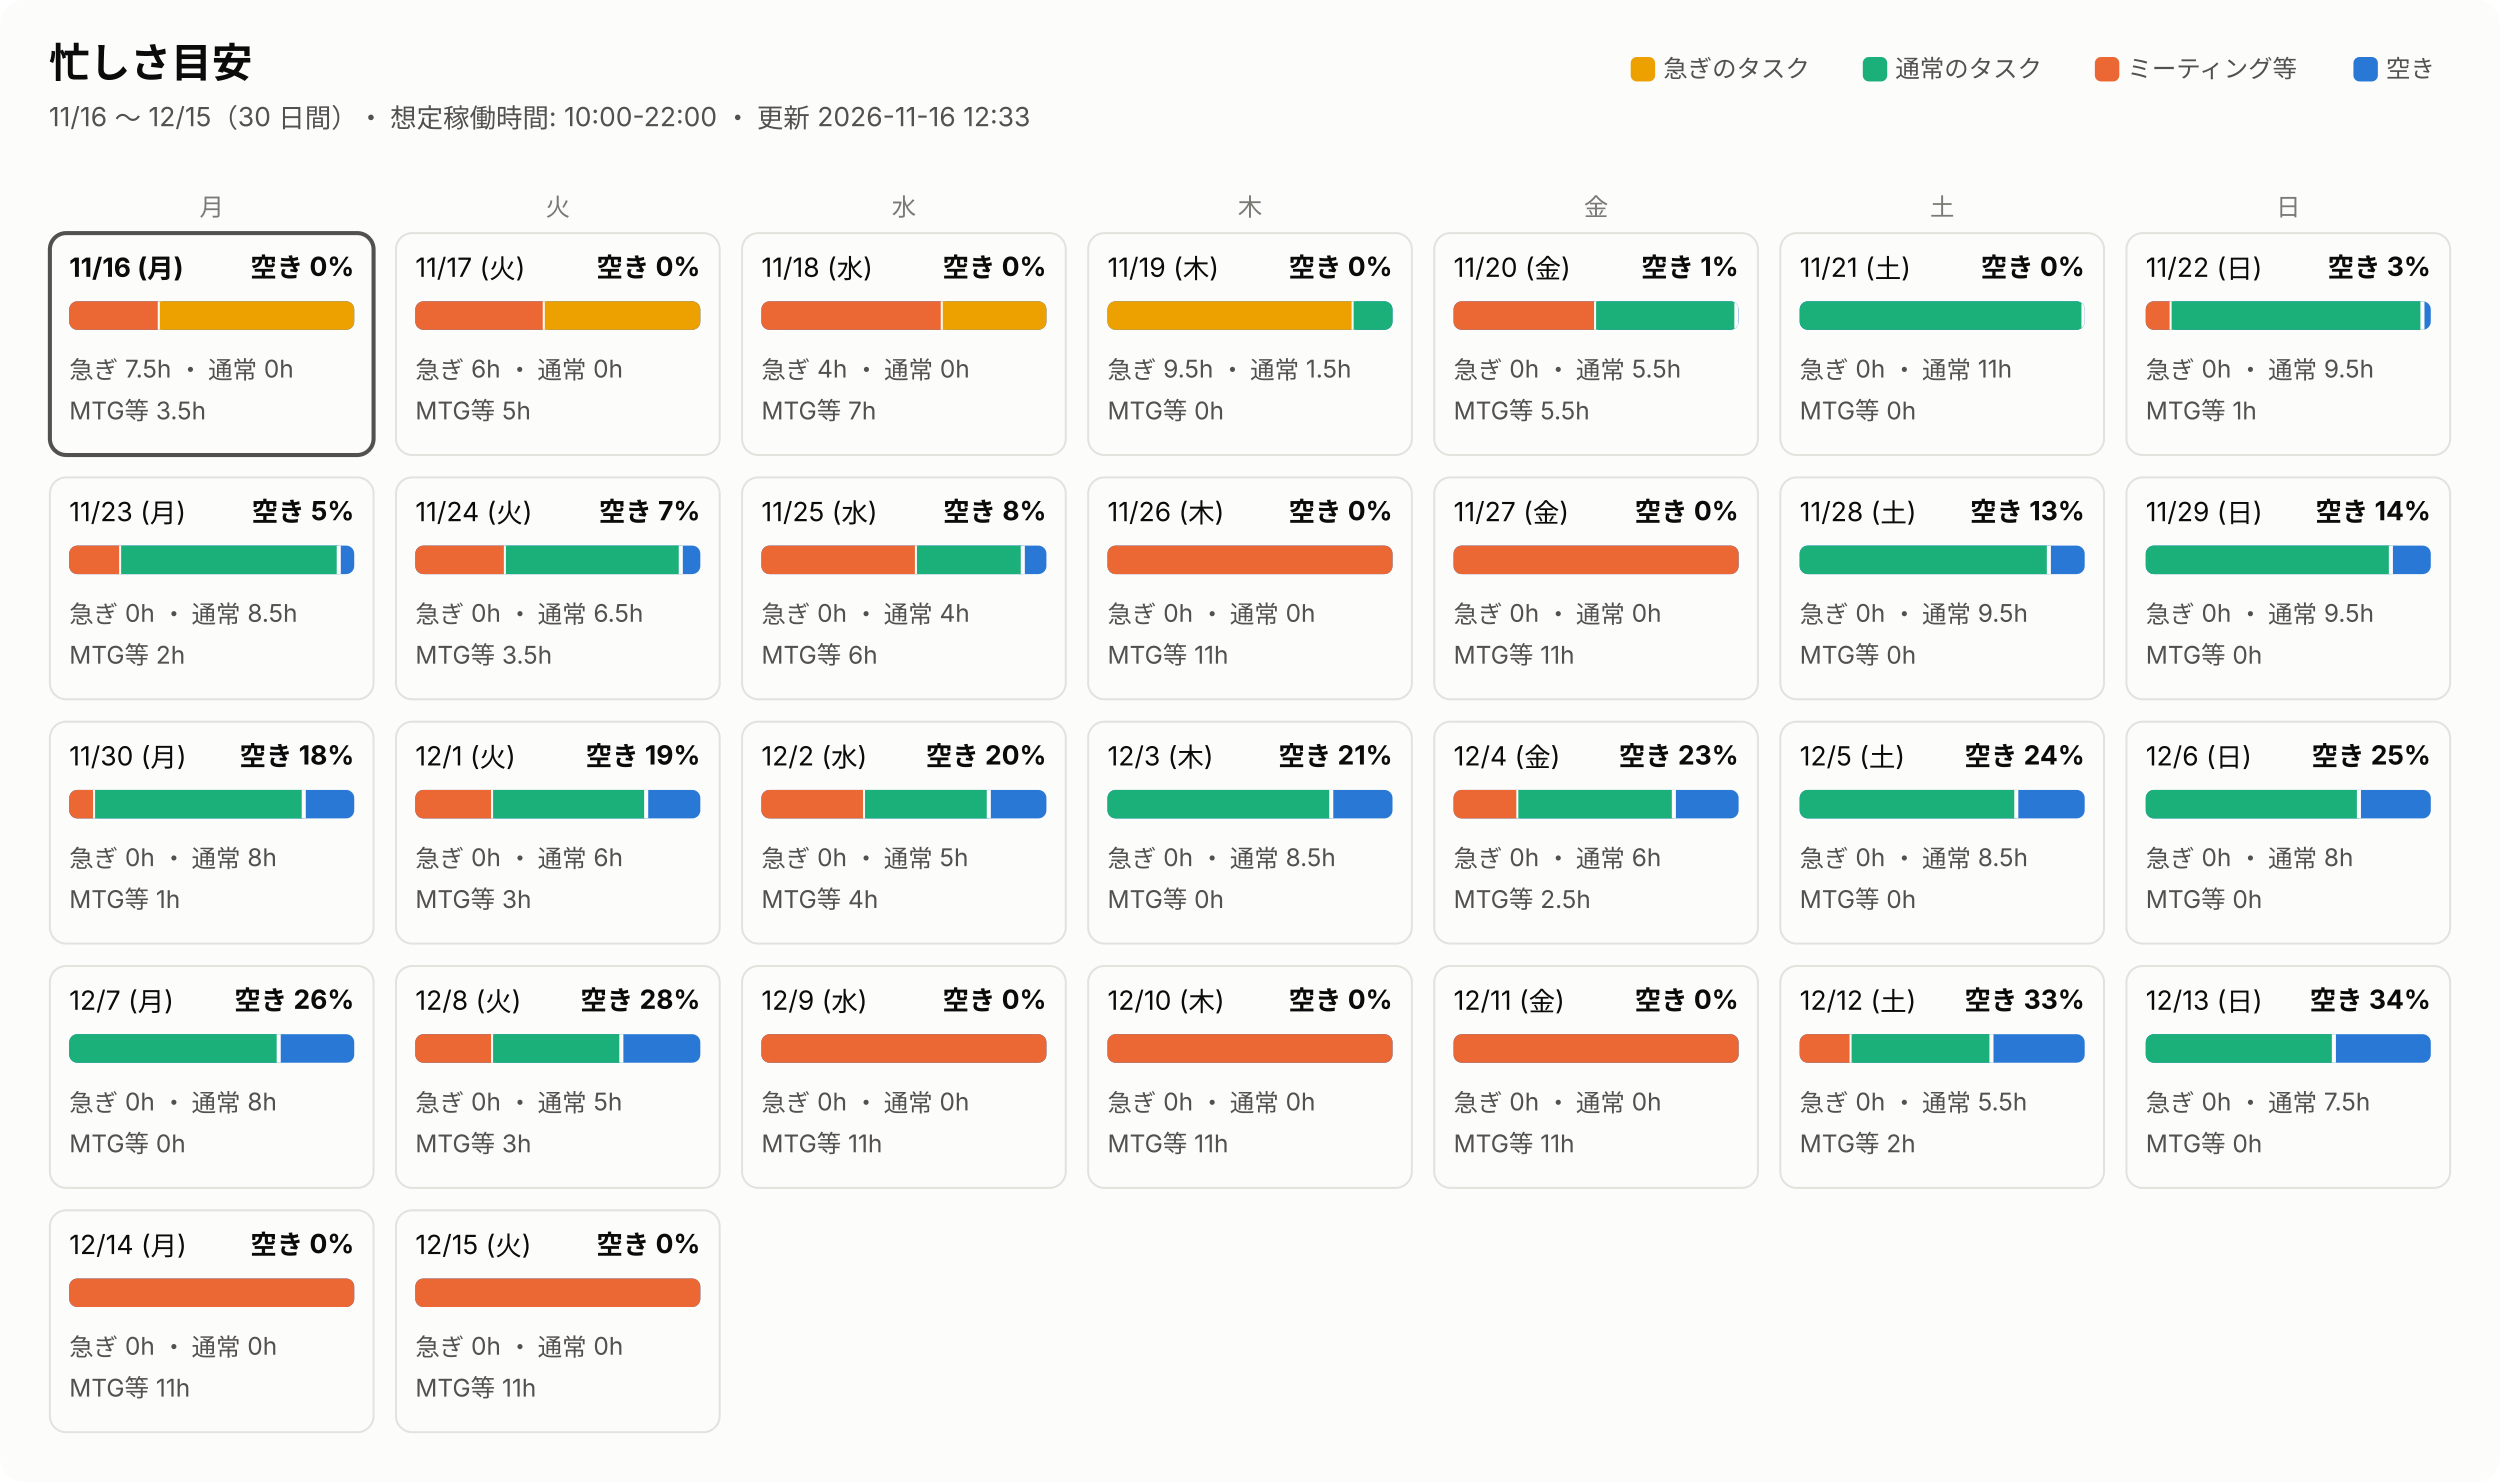
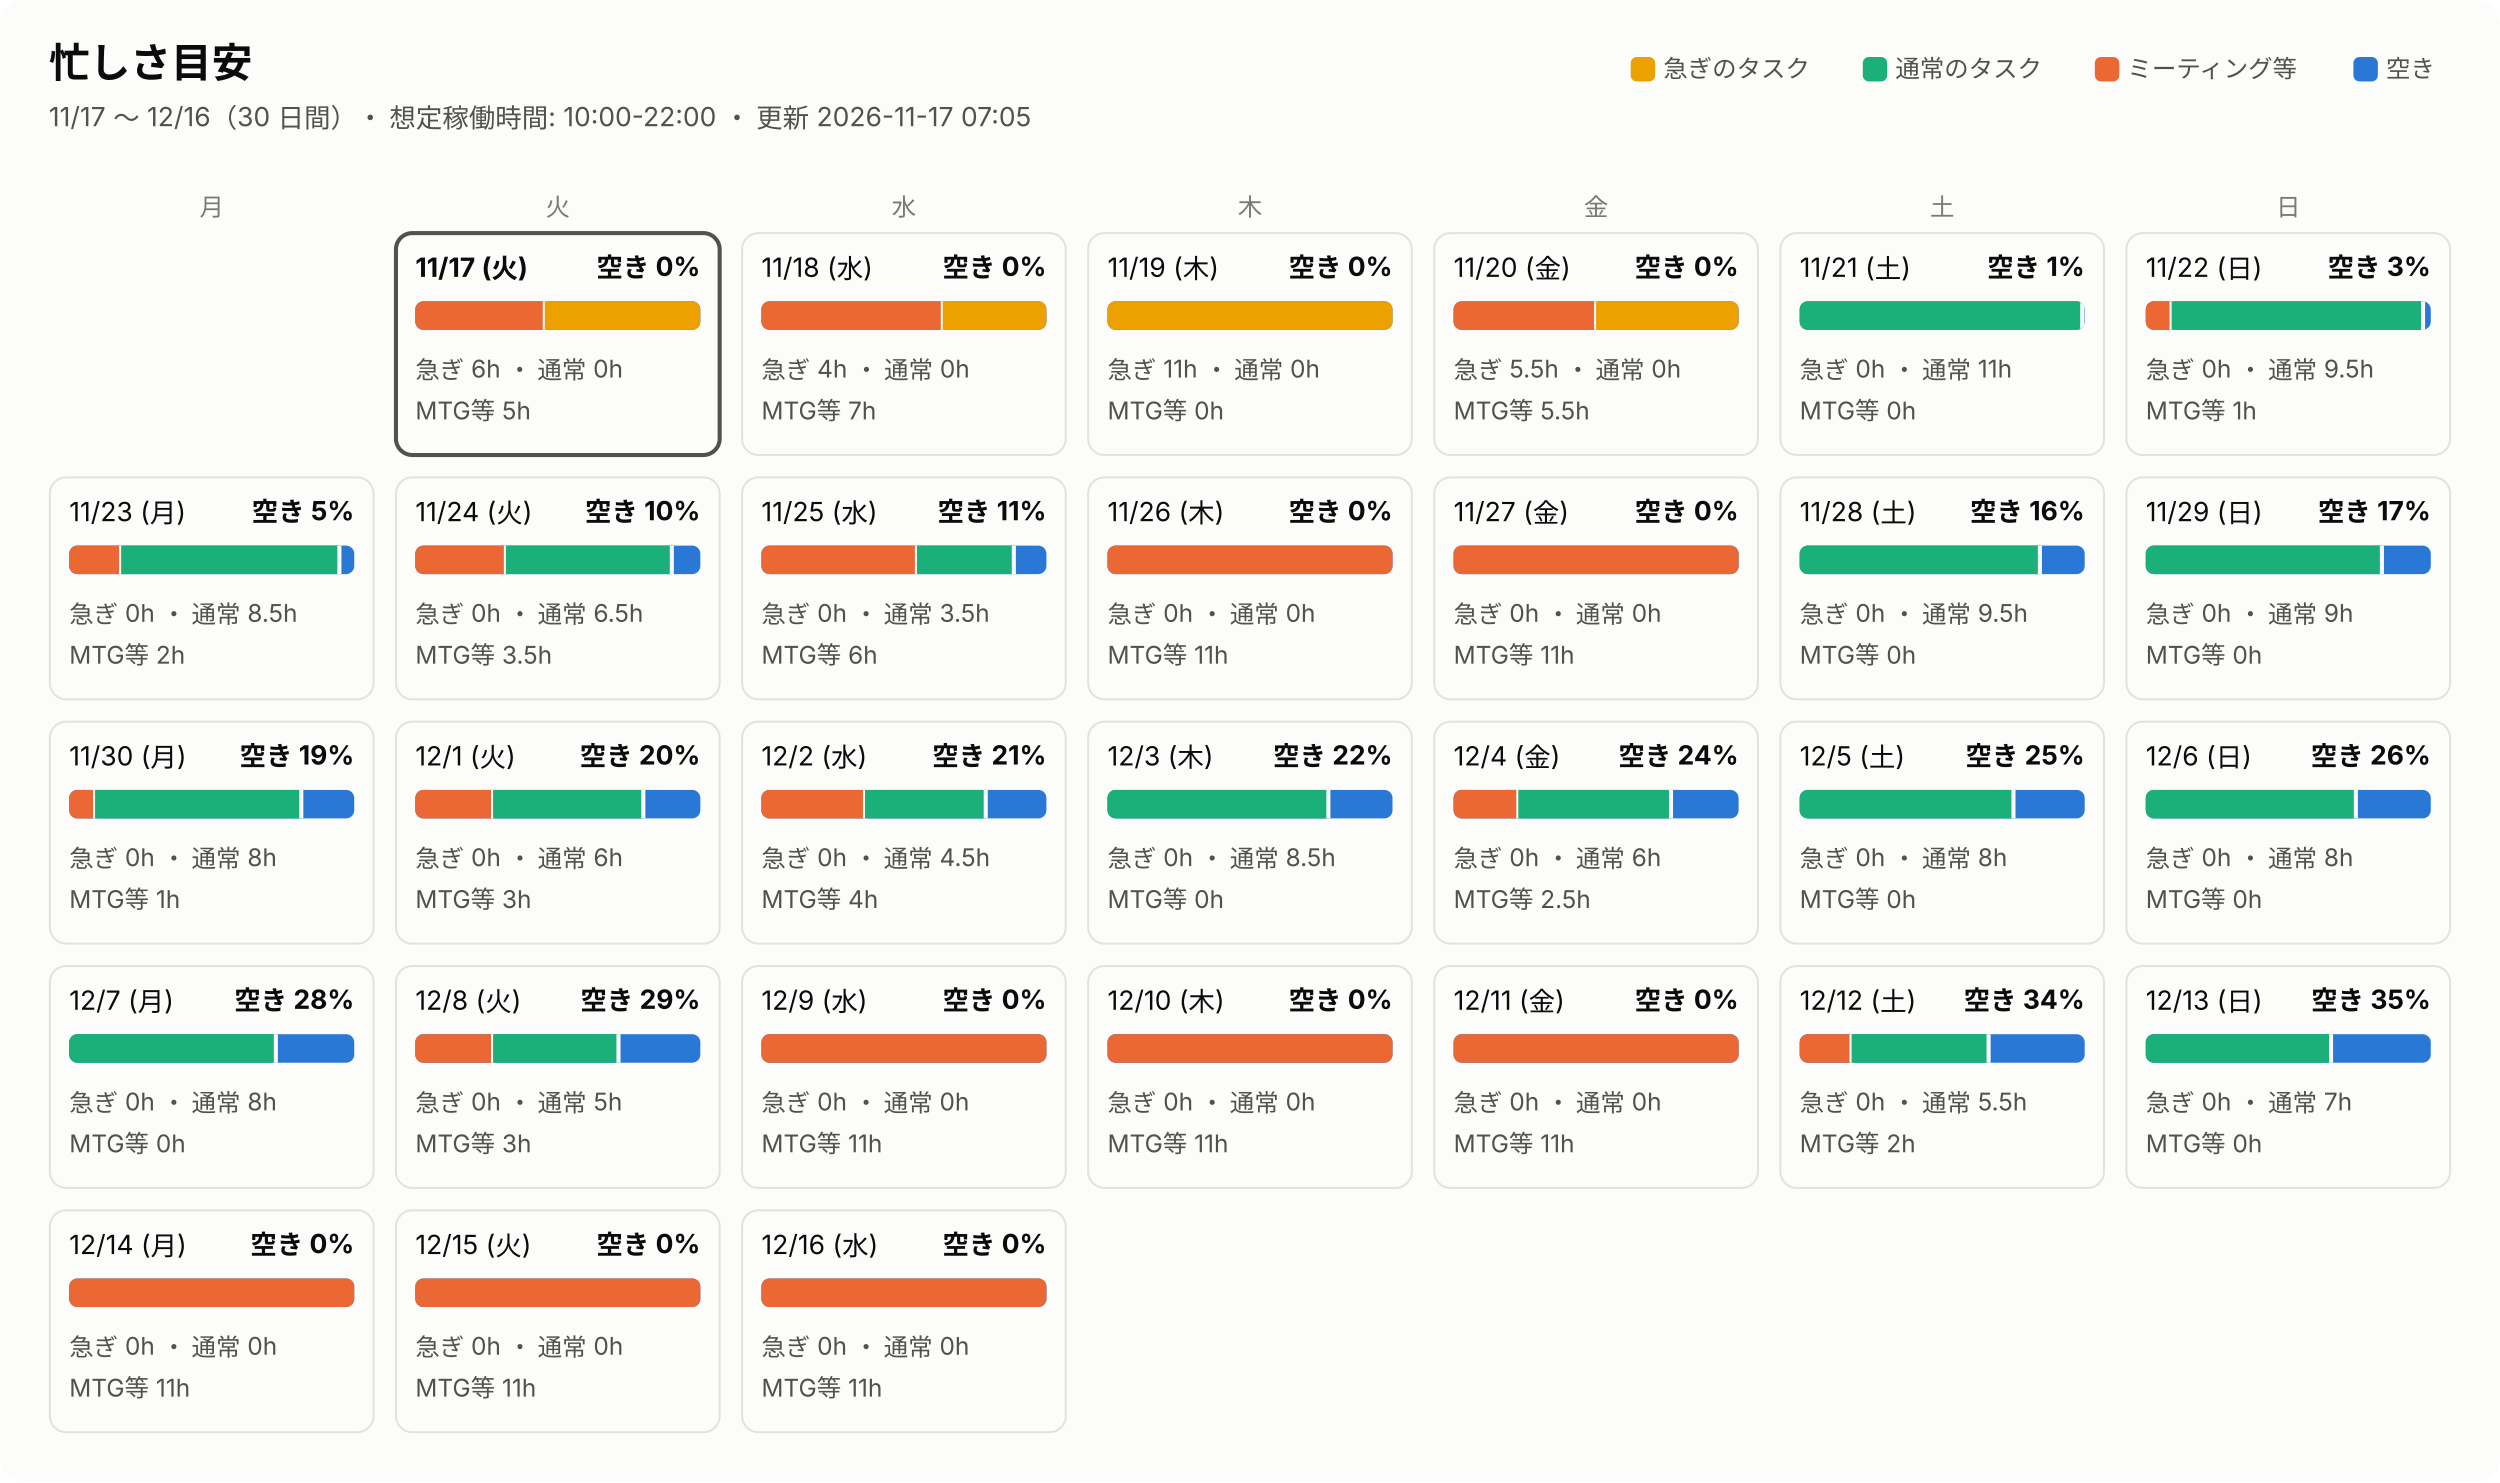
<svg xmlns="http://www.w3.org/2000/svg" viewBox="0 0 1228 728" width="1228" height="728" role="img" aria-label="忙しさ目安" class="viz">
  <style>
    .viz { color-scheme: light dark; }
    .surface { fill: #fcfcfb; }
    .text-1 { fill: #0b0b0b; }
    .text-2 { fill: #52514e; }
    .text-3 { fill: #7a7974; }
    .tasks { fill: #eda100; }
    .flex { fill: #1baf7a; }
    .meetings { fill: #eb6834; }
    .free { fill: #2a78d6; }
    .cell { fill: none; stroke: #e3e2dd; }
    .cell-today { fill: none; stroke: #52514e; }
    .gap { stroke: #fcfcfb; }
    .capmark { stroke: #0b0b0b; }
    .overflow { fill: #d03b3b; }
    text { font-family: -apple-system, BlinkMacSystemFont, "Segoe UI", "Hiragino Sans",
           "Noto Sans JP", "Yu Gothic UI", Meiryo, sans-serif; }
    @media (prefers-color-scheme: dark) {
      .surface { fill: #1a1a19; }
      .text-1 { fill: #f0efec; }
      .text-2 { fill: #c3c2b7; }
      .text-3 { fill: #8f8e87; }
      .tasks { fill: #c98500; }
      .flex { fill: #199e70; }
      .meetings { fill: #d95926; }
      .free { fill: #3987e5; }
      .cell { stroke: #333331; }
      .cell-today { stroke: #c3c2b7; }
      .gap { stroke: #1a1a19; }
      .capmark { stroke: #f0efec; }
      .overflow { fill: #e66767; }
    }
</style>
  <rect class="surface" x="0" y="0" width="1228" height="728" rx="12" />
  <text class="text-1" x="24" y="38" font-size="20" font-weight="700">忙しさ目安</text>
-   <text class="text-2" x="24" y="62" font-size="13">11/16 〜 12/15（30 日間）・ 想定稼働時間: 10:00-22:00 ・ 更新 2026-11-16 12:33</text>
+   <text class="text-2" x="24" y="62" font-size="13">11/17 〜 12/16（30 日間）・ 想定稼働時間: 10:00-22:00 ・ 更新 2026-11-17 07:05</text>
  <rect class="tasks" x="801" y="28" width="12" height="12" rx="3" />
  <text class="text-2" x="817" y="38" font-size="12">急ぎのタスク</text>
  <rect class="flex" x="915" y="28" width="12" height="12" rx="3" />
  <text class="text-2" x="931" y="38" font-size="12">通常のタスク</text>
  <rect class="meetings" x="1029" y="28" width="12" height="12" rx="3" />
  <text class="text-2" x="1045" y="38" font-size="12">ミーティング等</text>
  <rect class="free" x="1156" y="28" width="12" height="12" rx="3" />
  <text class="text-2" x="1172" y="38" font-size="12">空き</text>
  <text class="text-3" x="104.0" y="106" text-anchor="middle" font-size="12">月</text>
  <text class="text-3" x="274.0" y="106" text-anchor="middle" font-size="12">火</text>
  <text class="text-3" x="444.0" y="106" text-anchor="middle" font-size="12">水</text>
  <text class="text-3" x="614.0" y="106" text-anchor="middle" font-size="12">木</text>
  <text class="text-3" x="784.0" y="106" text-anchor="middle" font-size="12">金</text>
  <text class="text-3" x="954.0" y="106" text-anchor="middle" font-size="12">土</text>
  <text class="text-3" x="1124.0" y="106" text-anchor="middle" font-size="12">日</text>
  <g>
-     <rect class="cell-today" stroke-width="2" x="24.5" y="114.5" width="159" height="109" rx="8" />
-     <text class="text-1" x="34" y="136" font-size="13" font-weight="700">11/16 (月)</text>
-     <text class="text-1" x="174" y="136" text-anchor="end" font-size="13" font-weight="700">空き 0%</text>
+     <rect class="cell-today" stroke-width="2" x="194.5" y="114.5" width="159" height="109" rx="8" />
+     <text class="text-1" x="204" y="136" font-size="13" font-weight="700">11/17 (火)</text>
+     <text class="text-1" x="344" y="136" text-anchor="end" font-size="13" font-weight="700">空き 0%</text>
    <clipPath id="c0">
-       <rect x="34.0" y="148" width="140" height="14" rx="4" />
+       <rect x="204.0" y="148" width="140" height="14" rx="4" />
    </clipPath>
    <g clip-path="url(#c0)">
-       <rect class="free" x="34.0" y="148" width="140" height="14" />
-       <rect class="meetings" x="34.0" y="148" width="44.5" height="14" />
-       <line class="gap" stroke-width="2" x1="78.5" y1="148" x2="78.5" y2="162" />
-       <rect class="tasks" x="78.5" y="148" width="95.5" height="14" />
-     </g>
-     <text class="text-2" x="34" y="186" font-size="12">急ぎ 7.5h ・ 通常 0h</text>
-     <text class="text-2" x="34" y="206" font-size="12">MTG等 3.5h</text>
-   </g>
-   <g>
-     <rect class="cell" stroke-width="1" x="194.5" y="114.5" width="159" height="109" rx="8" />
-     <text class="text-1" x="204" y="136" font-size="13">11/17 (火)</text>
-     <text class="text-1" x="344" y="136" text-anchor="end" font-size="13" font-weight="700">空き 0%</text>
-     <clipPath id="c1">
-       <rect x="204.0" y="148" width="140" height="14" rx="4" />
-     </clipPath>
-     <g clip-path="url(#c1)">
      <rect class="free" x="204.0" y="148" width="140" height="14" />
      <rect class="meetings" x="204.0" y="148" width="63.6" height="14" />
      <line class="gap" stroke-width="2" x1="267.6" y1="148" x2="267.6" y2="162" />
      <rect class="tasks" x="267.6" y="148" width="76.4" height="14" />
    </g>
    <text class="text-2" x="204" y="186" font-size="12">急ぎ 6h ・ 通常 0h</text>
    <text class="text-2" x="204" y="206" font-size="12">MTG等 5h</text>
  </g>
  <g>
    <rect class="cell" stroke-width="1" x="364.5" y="114.5" width="159" height="109" rx="8" />
    <text class="text-1" x="374" y="136" font-size="13">11/18 (水)</text>
    <text class="text-1" x="514" y="136" text-anchor="end" font-size="13" font-weight="700">空き 0%</text>
-     <clipPath id="c2">
+     <clipPath id="c1">
      <rect x="374.0" y="148" width="140" height="14" rx="4" />
    </clipPath>
-     <g clip-path="url(#c2)">
+     <g clip-path="url(#c1)">
      <rect class="free" x="374.0" y="148" width="140" height="14" />
      <rect class="meetings" x="374.0" y="148" width="89.1" height="14" />
      <line class="gap" stroke-width="2" x1="463.1" y1="148" x2="463.1" y2="162" />
      <rect class="tasks" x="463.1" y="148" width="50.9" height="14" />
    </g>
    <text class="text-2" x="374" y="186" font-size="12">急ぎ 4h ・ 通常 0h</text>
    <text class="text-2" x="374" y="206" font-size="12">MTG等 7h</text>
  </g>
  <g>
    <rect class="cell" stroke-width="1" x="534.5" y="114.5" width="159" height="109" rx="8" />
    <text class="text-1" x="544" y="136" font-size="13">11/19 (木)</text>
    <text class="text-1" x="684" y="136" text-anchor="end" font-size="13" font-weight="700">空き 0%</text>
-     <clipPath id="c3">
+     <clipPath id="c2">
      <rect x="544.0" y="148" width="140" height="14" rx="4" />
    </clipPath>
-     <g clip-path="url(#c3)">
+     <g clip-path="url(#c2)">
      <rect class="free" x="544.0" y="148" width="140" height="14" />
-       <rect class="tasks" x="544.0" y="148" width="120.9" height="14" />
-       <line class="gap" stroke-width="2" x1="664.9" y1="148" x2="664.9" y2="162" />
-       <rect class="flex" x="664.9" y="148" width="19.1" height="14" />
-     </g>
-     <text class="text-2" x="544" y="186" font-size="12">急ぎ 9.5h ・ 通常 1.5h</text>
+       <rect class="tasks" x="544.0" y="148" width="140.0" height="14" />
+     </g>
+     <text class="text-2" x="544" y="186" font-size="12">急ぎ 11h ・ 通常 0h</text>
    <text class="text-2" x="544" y="206" font-size="12">MTG等 0h</text>
  </g>
  <g>
    <rect class="cell" stroke-width="1" x="704.5" y="114.5" width="159" height="109" rx="8" />
    <text class="text-1" x="714" y="136" font-size="13">11/20 (金)</text>
-     <text class="text-1" x="854" y="136" text-anchor="end" font-size="13" font-weight="700">空き 1%</text>
-     <clipPath id="c4">
+     <text class="text-1" x="854" y="136" text-anchor="end" font-size="13" font-weight="700">空き 0%</text>
+     <clipPath id="c3">
      <rect x="714.0" y="148" width="140" height="14" rx="4" />
    </clipPath>
-     <g clip-path="url(#c4)">
+     <g clip-path="url(#c3)">
      <rect class="free" x="714.0" y="148" width="140" height="14" />
      <rect class="meetings" x="714.0" y="148" width="70.0" height="14" />
      <line class="gap" stroke-width="2" x1="784.0" y1="148" x2="784.0" y2="162" />
-       <rect class="flex" x="784.0" y="148" width="68.9" height="14" />
-       <line class="gap" stroke-width="2" x1="852.9" y1="148" x2="852.9" y2="162" />
-     </g>
-     <text class="text-2" x="714" y="186" font-size="12">急ぎ 0h ・ 通常 5.5h</text>
+       <rect class="tasks" x="784.0" y="148" width="70.0" height="14" />
+     </g>
+     <text class="text-2" x="714" y="186" font-size="12">急ぎ 5.5h ・ 通常 0h</text>
    <text class="text-2" x="714" y="206" font-size="12">MTG等 5.5h</text>
  </g>
  <g>
    <rect class="cell" stroke-width="1" x="874.5" y="114.5" width="159" height="109" rx="8" />
    <text class="text-1" x="884" y="136" font-size="13">11/21 (土)</text>
-     <text class="text-1" x="1024" y="136" text-anchor="end" font-size="13" font-weight="700">空き 0%</text>
-     <clipPath id="c5">
+     <text class="text-1" x="1024" y="136" text-anchor="end" font-size="13" font-weight="700">空き 1%</text>
+     <clipPath id="c4">
      <rect x="884.0" y="148" width="140" height="14" rx="4" />
    </clipPath>
-     <g clip-path="url(#c5)">
+     <g clip-path="url(#c4)">
      <rect class="free" x="884.0" y="148" width="140" height="14" />
-       <rect class="flex" x="884.0" y="148" width="139.4" height="14" />
-       <line class="gap" stroke-width="2" x1="1023.4" y1="148" x2="1023.4" y2="162" />
+       <rect class="flex" x="884.0" y="148" width="138.8" height="14" />
+       <line class="gap" stroke-width="2" x1="1022.8" y1="148" x2="1022.8" y2="162" />
    </g>
    <text class="text-2" x="884" y="186" font-size="12">急ぎ 0h ・ 通常 11h</text>
    <text class="text-2" x="884" y="206" font-size="12">MTG等 0h</text>
  </g>
  <g>
    <rect class="cell" stroke-width="1" x="1044.5" y="114.5" width="159" height="109" rx="8" />
    <text class="text-1" x="1054" y="136" font-size="13">11/22 (日)</text>
    <text class="text-1" x="1194" y="136" text-anchor="end" font-size="13" font-weight="700">空き 3%</text>
-     <clipPath id="c6">
+     <clipPath id="c5">
      <rect x="1054.0" y="148" width="140" height="14" rx="4" />
    </clipPath>
-     <g clip-path="url(#c6)">
+     <g clip-path="url(#c5)">
      <rect class="free" x="1054.0" y="148" width="140" height="14" />
      <rect class="meetings" x="1054.0" y="148" width="12.7" height="14" />
      <line class="gap" stroke-width="2" x1="1066.7" y1="148" x2="1066.7" y2="162" />
-       <rect class="flex" x="1066.7" y="148" width="123.1" height="14" />
-       <line class="gap" stroke-width="2" x1="1189.9" y1="148" x2="1189.9" y2="162" />
+       <rect class="flex" x="1066.7" y="148" width="123.5" height="14" />
+       <line class="gap" stroke-width="2" x1="1190.2" y1="148" x2="1190.2" y2="162" />
    </g>
    <text class="text-2" x="1054" y="186" font-size="12">急ぎ 0h ・ 通常 9.5h</text>
    <text class="text-2" x="1054" y="206" font-size="12">MTG等 1h</text>
  </g>
  <g>
    <rect class="cell" stroke-width="1" x="24.5" y="234.5" width="159" height="109" rx="8" />
    <text class="text-1" x="34" y="256" font-size="13">11/23 (月)</text>
    <text class="text-1" x="174" y="256" text-anchor="end" font-size="13" font-weight="700">空き 5%</text>
-     <clipPath id="c7">
+     <clipPath id="c6">
      <rect x="34.0" y="268" width="140" height="14" rx="4" />
    </clipPath>
-     <g clip-path="url(#c7)">
+     <g clip-path="url(#c6)">
      <rect class="free" x="34.0" y="268" width="140" height="14" />
      <rect class="meetings" x="34.0" y="268" width="25.5" height="14" />
      <line class="gap" stroke-width="2" x1="59.5" y1="268" x2="59.5" y2="282" />
-       <rect class="flex" x="59.5" y="268" width="106.9" height="14" />
-       <line class="gap" stroke-width="2" x1="166.4" y1="268" x2="166.4" y2="282" />
+       <rect class="flex" x="59.5" y="268" width="107.2" height="14" />
+       <line class="gap" stroke-width="2" x1="166.7" y1="268" x2="166.7" y2="282" />
    </g>
    <text class="text-2" x="34" y="306" font-size="12">急ぎ 0h ・ 通常 8.5h</text>
    <text class="text-2" x="34" y="326" font-size="12">MTG等 2h</text>
  </g>
  <g>
    <rect class="cell" stroke-width="1" x="194.5" y="234.5" width="159" height="109" rx="8" />
    <text class="text-1" x="204" y="256" font-size="13">11/24 (火)</text>
-     <text class="text-1" x="344" y="256" text-anchor="end" font-size="13" font-weight="700">空き 7%</text>
-     <clipPath id="c8">
+     <text class="text-1" x="344" y="256" text-anchor="end" font-size="13" font-weight="700">空き 10%</text>
+     <clipPath id="c7">
      <rect x="204.0" y="268" width="140" height="14" rx="4" />
    </clipPath>
-     <g clip-path="url(#c8)">
+     <g clip-path="url(#c7)">
      <rect class="free" x="204.0" y="268" width="140" height="14" />
      <rect class="meetings" x="204.0" y="268" width="44.5" height="14" />
      <line class="gap" stroke-width="2" x1="248.5" y1="268" x2="248.5" y2="282" />
-       <rect class="flex" x="248.5" y="268" width="85.8" height="14" />
-       <line class="gap" stroke-width="2" x1="334.4" y1="268" x2="334.4" y2="282" />
+       <rect class="flex" x="248.5" y="268" width="81.5" height="14" />
+       <line class="gap" stroke-width="2" x1="330.0" y1="268" x2="330.0" y2="282" />
    </g>
    <text class="text-2" x="204" y="306" font-size="12">急ぎ 0h ・ 通常 6.5h</text>
    <text class="text-2" x="204" y="326" font-size="12">MTG等 3.5h</text>
  </g>
  <g>
    <rect class="cell" stroke-width="1" x="364.5" y="234.5" width="159" height="109" rx="8" />
    <text class="text-1" x="374" y="256" font-size="13">11/25 (水)</text>
-     <text class="text-1" x="514" y="256" text-anchor="end" font-size="13" font-weight="700">空き 8%</text>
-     <clipPath id="c9">
+     <text class="text-1" x="514" y="256" text-anchor="end" font-size="13" font-weight="700">空き 11%</text>
+     <clipPath id="c8">
      <rect x="374.0" y="268" width="140" height="14" rx="4" />
    </clipPath>
-     <g clip-path="url(#c9)">
+     <g clip-path="url(#c8)">
      <rect class="free" x="374.0" y="268" width="140" height="14" />
      <rect class="meetings" x="374.0" y="268" width="76.4" height="14" />
      <line class="gap" stroke-width="2" x1="450.4" y1="268" x2="450.4" y2="282" />
-       <rect class="flex" x="450.4" y="268" width="52.0" height="14" />
-       <line class="gap" stroke-width="2" x1="502.4" y1="268" x2="502.4" y2="282" />
-     </g>
-     <text class="text-2" x="374" y="306" font-size="12">急ぎ 0h ・ 通常 4h</text>
+       <rect class="flex" x="450.4" y="268" width="47.6" height="14" />
+       <line class="gap" stroke-width="2" x1="498.0" y1="268" x2="498.0" y2="282" />
+     </g>
+     <text class="text-2" x="374" y="306" font-size="12">急ぎ 0h ・ 通常 3.5h</text>
    <text class="text-2" x="374" y="326" font-size="12">MTG等 6h</text>
  </g>
  <g>
    <rect class="cell" stroke-width="1" x="534.5" y="234.5" width="159" height="109" rx="8" />
    <text class="text-1" x="544" y="256" font-size="13">11/26 (木)</text>
    <text class="text-1" x="684" y="256" text-anchor="end" font-size="13" font-weight="700">空き 0%</text>
-     <clipPath id="c10">
+     <clipPath id="c9">
      <rect x="544.0" y="268" width="140" height="14" rx="4" />
    </clipPath>
-     <g clip-path="url(#c10)">
+     <g clip-path="url(#c9)">
      <rect class="free" x="544.0" y="268" width="140" height="14" />
      <rect class="meetings" x="544.0" y="268" width="140.0" height="14" />
    </g>
    <text class="text-2" x="544" y="306" font-size="12">急ぎ 0h ・ 通常 0h</text>
    <text class="text-2" x="544" y="326" font-size="12">MTG等 11h</text>
  </g>
  <g>
    <rect class="cell" stroke-width="1" x="704.5" y="234.5" width="159" height="109" rx="8" />
    <text class="text-1" x="714" y="256" font-size="13">11/27 (金)</text>
    <text class="text-1" x="854" y="256" text-anchor="end" font-size="13" font-weight="700">空き 0%</text>
-     <clipPath id="c11">
+     <clipPath id="c10">
      <rect x="714.0" y="268" width="140" height="14" rx="4" />
    </clipPath>
-     <g clip-path="url(#c11)">
+     <g clip-path="url(#c10)">
      <rect class="free" x="714.0" y="268" width="140" height="14" />
      <rect class="meetings" x="714.0" y="268" width="140.0" height="14" />
    </g>
    <text class="text-2" x="714" y="306" font-size="12">急ぎ 0h ・ 通常 0h</text>
    <text class="text-2" x="714" y="326" font-size="12">MTG等 11h</text>
  </g>
  <g>
    <rect class="cell" stroke-width="1" x="874.5" y="234.5" width="159" height="109" rx="8" />
    <text class="text-1" x="884" y="256" font-size="13">11/28 (土)</text>
-     <text class="text-1" x="1024" y="256" text-anchor="end" font-size="13" font-weight="700">空き 13%</text>
-     <clipPath id="c12">
+     <text class="text-1" x="1024" y="256" text-anchor="end" font-size="13" font-weight="700">空き 16%</text>
+     <clipPath id="c11">
      <rect x="884.0" y="268" width="140" height="14" rx="4" />
    </clipPath>
-     <g clip-path="url(#c12)">
+     <g clip-path="url(#c11)">
      <rect class="free" x="884.0" y="268" width="140" height="14" />
-       <rect class="flex" x="884.0" y="268" width="122.4" height="14" />
-       <line class="gap" stroke-width="2" x1="1006.4" y1="268" x2="1006.4" y2="282" />
+       <rect class="flex" x="884.0" y="268" width="118.0" height="14" />
+       <line class="gap" stroke-width="2" x1="1002.0" y1="268" x2="1002.0" y2="282" />
    </g>
    <text class="text-2" x="884" y="306" font-size="12">急ぎ 0h ・ 通常 9.5h</text>
    <text class="text-2" x="884" y="326" font-size="12">MTG等 0h</text>
  </g>
  <g>
    <rect class="cell" stroke-width="1" x="1044.5" y="234.5" width="159" height="109" rx="8" />
    <text class="text-1" x="1054" y="256" font-size="13">11/29 (日)</text>
-     <text class="text-1" x="1194" y="256" text-anchor="end" font-size="13" font-weight="700">空き 14%</text>
-     <clipPath id="c13">
+     <text class="text-1" x="1194" y="256" text-anchor="end" font-size="13" font-weight="700">空き 17%</text>
+     <clipPath id="c12">
      <rect x="1054.0" y="268" width="140" height="14" rx="4" />
    </clipPath>
-     <g clip-path="url(#c13)">
+     <g clip-path="url(#c12)">
      <rect class="free" x="1054.0" y="268" width="140" height="14" />
-       <rect class="flex" x="1054.0" y="268" width="120.4" height="14" />
-       <line class="gap" stroke-width="2" x1="1174.4" y1="268" x2="1174.4" y2="282" />
-     </g>
-     <text class="text-2" x="1054" y="306" font-size="12">急ぎ 0h ・ 通常 9.5h</text>
+       <rect class="flex" x="1054.0" y="268" width="116.0" height="14" />
+       <line class="gap" stroke-width="2" x1="1170.0" y1="268" x2="1170.0" y2="282" />
+     </g>
+     <text class="text-2" x="1054" y="306" font-size="12">急ぎ 0h ・ 通常 9h</text>
    <text class="text-2" x="1054" y="326" font-size="12">MTG等 0h</text>
  </g>
  <g>
    <rect class="cell" stroke-width="1" x="24.5" y="354.5" width="159" height="109" rx="8" />
    <text class="text-1" x="34" y="376" font-size="13">11/30 (月)</text>
-     <text class="text-1" x="174" y="376" text-anchor="end" font-size="13" font-weight="700">空き 18%</text>
-     <clipPath id="c14">
+     <text class="text-1" x="174" y="376" text-anchor="end" font-size="13" font-weight="700">空き 19%</text>
+     <clipPath id="c13">
      <rect x="34.0" y="388" width="140" height="14" rx="4" />
    </clipPath>
-     <g clip-path="url(#c14)">
+     <g clip-path="url(#c13)">
      <rect class="free" x="34.0" y="388" width="140" height="14" />
      <rect class="meetings" x="34.0" y="388" width="12.7" height="14" />
      <line class="gap" stroke-width="2" x1="46.7" y1="388" x2="46.7" y2="402" />
-       <rect class="flex" x="46.7" y="388" width="102.5" height="14" />
-       <line class="gap" stroke-width="2" x1="149.2" y1="388" x2="149.2" y2="402" />
+       <rect class="flex" x="46.7" y="388" width="101.3" height="14" />
+       <line class="gap" stroke-width="2" x1="148.0" y1="388" x2="148.0" y2="402" />
    </g>
    <text class="text-2" x="34" y="426" font-size="12">急ぎ 0h ・ 通常 8h</text>
    <text class="text-2" x="34" y="446" font-size="12">MTG等 1h</text>
  </g>
  <g>
    <rect class="cell" stroke-width="1" x="194.5" y="354.5" width="159" height="109" rx="8" />
    <text class="text-1" x="204" y="376" font-size="13">12/1 (火)</text>
-     <text class="text-1" x="344" y="376" text-anchor="end" font-size="13" font-weight="700">空き 19%</text>
-     <clipPath id="c15">
+     <text class="text-1" x="344" y="376" text-anchor="end" font-size="13" font-weight="700">空き 20%</text>
+     <clipPath id="c14">
      <rect x="204.0" y="388" width="140" height="14" rx="4" />
    </clipPath>
-     <g clip-path="url(#c15)">
+     <g clip-path="url(#c14)">
      <rect class="free" x="204.0" y="388" width="140" height="14" />
      <rect class="meetings" x="204.0" y="388" width="38.2" height="14" />
      <line class="gap" stroke-width="2" x1="242.2" y1="388" x2="242.2" y2="402" />
-       <rect class="flex" x="242.2" y="388" width="75.2" height="14" />
-       <line class="gap" stroke-width="2" x1="317.4" y1="388" x2="317.4" y2="402" />
+       <rect class="flex" x="242.2" y="388" width="73.8" height="14" />
+       <line class="gap" stroke-width="2" x1="316.0" y1="388" x2="316.0" y2="402" />
    </g>
    <text class="text-2" x="204" y="426" font-size="12">急ぎ 0h ・ 通常 6h</text>
    <text class="text-2" x="204" y="446" font-size="12">MTG等 3h</text>
  </g>
  <g>
    <rect class="cell" stroke-width="1" x="364.5" y="354.5" width="159" height="109" rx="8" />
    <text class="text-1" x="374" y="376" font-size="13">12/2 (水)</text>
-     <text class="text-1" x="514" y="376" text-anchor="end" font-size="13" font-weight="700">空き 20%</text>
-     <clipPath id="c16">
+     <text class="text-1" x="514" y="376" text-anchor="end" font-size="13" font-weight="700">空き 21%</text>
+     <clipPath id="c15">
      <rect x="374.0" y="388" width="140" height="14" rx="4" />
    </clipPath>
-     <g clip-path="url(#c16)">
+     <g clip-path="url(#c15)">
      <rect class="free" x="374.0" y="388" width="140" height="14" />
      <rect class="meetings" x="374.0" y="388" width="50.9" height="14" />
      <line class="gap" stroke-width="2" x1="424.9" y1="388" x2="424.9" y2="402" />
-       <rect class="flex" x="424.9" y="388" width="60.8" height="14" />
-       <line class="gap" stroke-width="2" x1="485.7" y1="388" x2="485.7" y2="402" />
-     </g>
-     <text class="text-2" x="374" y="426" font-size="12">急ぎ 0h ・ 通常 5h</text>
+       <rect class="flex" x="424.9" y="388" width="59.3" height="14" />
+       <line class="gap" stroke-width="2" x1="484.2" y1="388" x2="484.2" y2="402" />
+     </g>
+     <text class="text-2" x="374" y="426" font-size="12">急ぎ 0h ・ 通常 4.5h</text>
    <text class="text-2" x="374" y="446" font-size="12">MTG等 4h</text>
  </g>
  <g>
    <rect class="cell" stroke-width="1" x="534.5" y="354.5" width="159" height="109" rx="8" />
    <text class="text-1" x="544" y="376" font-size="13">12/3 (木)</text>
-     <text class="text-1" x="684" y="376" text-anchor="end" font-size="13" font-weight="700">空き 21%</text>
-     <clipPath id="c17">
+     <text class="text-1" x="684" y="376" text-anchor="end" font-size="13" font-weight="700">空き 22%</text>
+     <clipPath id="c16">
      <rect x="544.0" y="388" width="140" height="14" rx="4" />
    </clipPath>
-     <g clip-path="url(#c17)">
+     <g clip-path="url(#c16)">
      <rect class="free" x="544.0" y="388" width="140" height="14" />
-       <rect class="flex" x="544.0" y="388" width="109.9" height="14" />
-       <line class="gap" stroke-width="2" x1="653.9" y1="388" x2="653.9" y2="402" />
+       <rect class="flex" x="544.0" y="388" width="108.5" height="14" />
+       <line class="gap" stroke-width="2" x1="652.5" y1="388" x2="652.5" y2="402" />
    </g>
    <text class="text-2" x="544" y="426" font-size="12">急ぎ 0h ・ 通常 8.5h</text>
    <text class="text-2" x="544" y="446" font-size="12">MTG等 0h</text>
  </g>
  <g>
    <rect class="cell" stroke-width="1" x="704.5" y="354.5" width="159" height="109" rx="8" />
    <text class="text-1" x="714" y="376" font-size="13">12/4 (金)</text>
-     <text class="text-1" x="854" y="376" text-anchor="end" font-size="13" font-weight="700">空き 23%</text>
-     <clipPath id="c18">
+     <text class="text-1" x="854" y="376" text-anchor="end" font-size="13" font-weight="700">空き 24%</text>
+     <clipPath id="c17">
      <rect x="714.0" y="388" width="140" height="14" rx="4" />
    </clipPath>
-     <g clip-path="url(#c18)">
+     <g clip-path="url(#c17)">
      <rect class="free" x="714.0" y="388" width="140" height="14" />
      <rect class="meetings" x="714.0" y="388" width="31.8" height="14" />
      <line class="gap" stroke-width="2" x1="745.8" y1="388" x2="745.8" y2="402" />
-       <rect class="flex" x="745.8" y="388" width="76.4" height="14" />
-       <line class="gap" stroke-width="2" x1="822.2" y1="388" x2="822.2" y2="402" />
+       <rect class="flex" x="745.8" y="388" width="74.9" height="14" />
+       <line class="gap" stroke-width="2" x1="820.8" y1="388" x2="820.8" y2="402" />
    </g>
    <text class="text-2" x="714" y="426" font-size="12">急ぎ 0h ・ 通常 6h</text>
    <text class="text-2" x="714" y="446" font-size="12">MTG等 2.5h</text>
  </g>
  <g>
    <rect class="cell" stroke-width="1" x="874.5" y="354.5" width="159" height="109" rx="8" />
    <text class="text-1" x="884" y="376" font-size="13">12/5 (土)</text>
-     <text class="text-1" x="1024" y="376" text-anchor="end" font-size="13" font-weight="700">空き 24%</text>
-     <clipPath id="c19">
+     <text class="text-1" x="1024" y="376" text-anchor="end" font-size="13" font-weight="700">空き 25%</text>
+     <clipPath id="c18">
      <rect x="884.0" y="388" width="140" height="14" rx="4" />
    </clipPath>
-     <g clip-path="url(#c19)">
+     <g clip-path="url(#c18)">
      <rect class="free" x="884.0" y="388" width="140" height="14" />
-       <rect class="flex" x="884.0" y="388" width="106.4" height="14" />
-       <line class="gap" stroke-width="2" x1="990.4" y1="388" x2="990.4" y2="402" />
-     </g>
-     <text class="text-2" x="884" y="426" font-size="12">急ぎ 0h ・ 通常 8.5h</text>
+       <rect class="flex" x="884.0" y="388" width="105.0" height="14" />
+       <line class="gap" stroke-width="2" x1="989.0" y1="388" x2="989.0" y2="402" />
+     </g>
+     <text class="text-2" x="884" y="426" font-size="12">急ぎ 0h ・ 通常 8h</text>
    <text class="text-2" x="884" y="446" font-size="12">MTG等 0h</text>
  </g>
  <g>
    <rect class="cell" stroke-width="1" x="1044.5" y="354.5" width="159" height="109" rx="8" />
    <text class="text-1" x="1054" y="376" font-size="13">12/6 (日)</text>
-     <text class="text-1" x="1194" y="376" text-anchor="end" font-size="13" font-weight="700">空き 25%</text>
-     <clipPath id="c20">
+     <text class="text-1" x="1194" y="376" text-anchor="end" font-size="13" font-weight="700">空き 26%</text>
+     <clipPath id="c19">
      <rect x="1054.0" y="388" width="140" height="14" rx="4" />
    </clipPath>
-     <g clip-path="url(#c20)">
+     <g clip-path="url(#c19)">
      <rect class="free" x="1054.0" y="388" width="140" height="14" />
-       <rect class="flex" x="1054.0" y="388" width="104.7" height="14" />
-       <line class="gap" stroke-width="2" x1="1158.7" y1="388" x2="1158.7" y2="402" />
+       <rect class="flex" x="1054.0" y="388" width="103.3" height="14" />
+       <line class="gap" stroke-width="2" x1="1157.2" y1="388" x2="1157.2" y2="402" />
    </g>
    <text class="text-2" x="1054" y="426" font-size="12">急ぎ 0h ・ 通常 8h</text>
    <text class="text-2" x="1054" y="446" font-size="12">MTG等 0h</text>
  </g>
  <g>
    <rect class="cell" stroke-width="1" x="24.5" y="474.5" width="159" height="109" rx="8" />
    <text class="text-1" x="34" y="496" font-size="13">12/7 (月)</text>
-     <text class="text-1" x="174" y="496" text-anchor="end" font-size="13" font-weight="700">空き 26%</text>
-     <clipPath id="c21">
+     <text class="text-1" x="174" y="496" text-anchor="end" font-size="13" font-weight="700">空き 28%</text>
+     <clipPath id="c20">
      <rect x="34.0" y="508" width="140" height="14" rx="4" />
    </clipPath>
-     <g clip-path="url(#c21)">
+     <g clip-path="url(#c20)">
      <rect class="free" x="34.0" y="508" width="140" height="14" />
-       <rect class="flex" x="34.0" y="508" width="102.9" height="14" />
-       <line class="gap" stroke-width="2" x1="136.9" y1="508" x2="136.9" y2="522" />
+       <rect class="flex" x="34.0" y="508" width="101.5" height="14" />
+       <line class="gap" stroke-width="2" x1="135.5" y1="508" x2="135.5" y2="522" />
    </g>
    <text class="text-2" x="34" y="546" font-size="12">急ぎ 0h ・ 通常 8h</text>
    <text class="text-2" x="34" y="566" font-size="12">MTG等 0h</text>
  </g>
  <g>
    <rect class="cell" stroke-width="1" x="194.5" y="474.5" width="159" height="109" rx="8" />
    <text class="text-1" x="204" y="496" font-size="13">12/8 (火)</text>
-     <text class="text-1" x="344" y="496" text-anchor="end" font-size="13" font-weight="700">空き 28%</text>
-     <clipPath id="c22">
+     <text class="text-1" x="344" y="496" text-anchor="end" font-size="13" font-weight="700">空き 29%</text>
+     <clipPath id="c21">
      <rect x="204.0" y="508" width="140" height="14" rx="4" />
    </clipPath>
-     <g clip-path="url(#c22)">
+     <g clip-path="url(#c21)">
      <rect class="free" x="204.0" y="508" width="140" height="14" />
      <rect class="meetings" x="204.0" y="508" width="38.2" height="14" />
      <line class="gap" stroke-width="2" x1="242.2" y1="508" x2="242.2" y2="522" />
-       <rect class="flex" x="242.2" y="508" width="63.0" height="14" />
-       <line class="gap" stroke-width="2" x1="305.2" y1="508" x2="305.2" y2="522" />
+       <rect class="flex" x="242.2" y="508" width="61.6" height="14" />
+       <line class="gap" stroke-width="2" x1="303.8" y1="508" x2="303.8" y2="522" />
    </g>
    <text class="text-2" x="204" y="546" font-size="12">急ぎ 0h ・ 通常 5h</text>
    <text class="text-2" x="204" y="566" font-size="12">MTG等 3h</text>
  </g>
  <g>
    <rect class="cell" stroke-width="1" x="364.5" y="474.5" width="159" height="109" rx="8" />
    <text class="text-1" x="374" y="496" font-size="13">12/9 (水)</text>
    <text class="text-1" x="514" y="496" text-anchor="end" font-size="13" font-weight="700">空き 0%</text>
-     <clipPath id="c23">
+     <clipPath id="c22">
      <rect x="374.0" y="508" width="140" height="14" rx="4" />
    </clipPath>
-     <g clip-path="url(#c23)">
+     <g clip-path="url(#c22)">
      <rect class="free" x="374.0" y="508" width="140" height="14" />
      <rect class="meetings" x="374.0" y="508" width="140.0" height="14" />
    </g>
    <text class="text-2" x="374" y="546" font-size="12">急ぎ 0h ・ 通常 0h</text>
    <text class="text-2" x="374" y="566" font-size="12">MTG等 11h</text>
  </g>
  <g>
    <rect class="cell" stroke-width="1" x="534.5" y="474.5" width="159" height="109" rx="8" />
    <text class="text-1" x="544" y="496" font-size="13">12/10 (木)</text>
    <text class="text-1" x="684" y="496" text-anchor="end" font-size="13" font-weight="700">空き 0%</text>
-     <clipPath id="c24">
+     <clipPath id="c23">
      <rect x="544.0" y="508" width="140" height="14" rx="4" />
    </clipPath>
-     <g clip-path="url(#c24)">
+     <g clip-path="url(#c23)">
      <rect class="free" x="544.0" y="508" width="140" height="14" />
      <rect class="meetings" x="544.0" y="508" width="140.0" height="14" />
    </g>
    <text class="text-2" x="544" y="546" font-size="12">急ぎ 0h ・ 通常 0h</text>
    <text class="text-2" x="544" y="566" font-size="12">MTG等 11h</text>
  </g>
  <g>
    <rect class="cell" stroke-width="1" x="704.5" y="474.5" width="159" height="109" rx="8" />
    <text class="text-1" x="714" y="496" font-size="13">12/11 (金)</text>
    <text class="text-1" x="854" y="496" text-anchor="end" font-size="13" font-weight="700">空き 0%</text>
-     <clipPath id="c25">
+     <clipPath id="c24">
      <rect x="714.0" y="508" width="140" height="14" rx="4" />
    </clipPath>
-     <g clip-path="url(#c25)">
+     <g clip-path="url(#c24)">
      <rect class="free" x="714.0" y="508" width="140" height="14" />
      <rect class="meetings" x="714.0" y="508" width="140.0" height="14" />
    </g>
    <text class="text-2" x="714" y="546" font-size="12">急ぎ 0h ・ 通常 0h</text>
    <text class="text-2" x="714" y="566" font-size="12">MTG等 11h</text>
  </g>
  <g>
    <rect class="cell" stroke-width="1" x="874.5" y="474.5" width="159" height="109" rx="8" />
    <text class="text-1" x="884" y="496" font-size="13">12/12 (土)</text>
-     <text class="text-1" x="1024" y="496" text-anchor="end" font-size="13" font-weight="700">空き 33%</text>
-     <clipPath id="c26">
+     <text class="text-1" x="1024" y="496" text-anchor="end" font-size="13" font-weight="700">空き 34%</text>
+     <clipPath id="c25">
      <rect x="884.0" y="508" width="140" height="14" rx="4" />
    </clipPath>
-     <g clip-path="url(#c26)">
+     <g clip-path="url(#c25)">
      <rect class="free" x="884.0" y="508" width="140" height="14" />
      <rect class="meetings" x="884.0" y="508" width="25.5" height="14" />
      <line class="gap" stroke-width="2" x1="909.5" y1="508" x2="909.5" y2="522" />
-       <rect class="flex" x="909.5" y="508" width="68.7" height="14" />
-       <line class="gap" stroke-width="2" x1="978.2" y1="508" x2="978.2" y2="522" />
+       <rect class="flex" x="909.5" y="508" width="67.3" height="14" />
+       <line class="gap" stroke-width="2" x1="976.8" y1="508" x2="976.8" y2="522" />
    </g>
    <text class="text-2" x="884" y="546" font-size="12">急ぎ 0h ・ 通常 5.5h</text>
    <text class="text-2" x="884" y="566" font-size="12">MTG等 2h</text>
  </g>
  <g>
    <rect class="cell" stroke-width="1" x="1044.5" y="474.5" width="159" height="109" rx="8" />
    <text class="text-1" x="1054" y="496" font-size="13">12/13 (日)</text>
-     <text class="text-1" x="1194" y="496" text-anchor="end" font-size="13" font-weight="700">空き 34%</text>
-     <clipPath id="c27">
+     <text class="text-1" x="1194" y="496" text-anchor="end" font-size="13" font-weight="700">空き 35%</text>
+     <clipPath id="c26">
      <rect x="1054.0" y="508" width="140" height="14" rx="4" />
    </clipPath>
-     <g clip-path="url(#c27)">
+     <g clip-path="url(#c26)">
      <rect class="free" x="1054.0" y="508" width="140" height="14" />
-       <rect class="flex" x="1054.0" y="508" width="92.4" height="14" />
-       <line class="gap" stroke-width="2" x1="1146.4" y1="508" x2="1146.4" y2="522" />
-     </g>
-     <text class="text-2" x="1054" y="546" font-size="12">急ぎ 0h ・ 通常 7.5h</text>
+       <rect class="flex" x="1054.0" y="508" width="91.0" height="14" />
+       <line class="gap" stroke-width="2" x1="1145.0" y1="508" x2="1145.0" y2="522" />
+     </g>
+     <text class="text-2" x="1054" y="546" font-size="12">急ぎ 0h ・ 通常 7h</text>
    <text class="text-2" x="1054" y="566" font-size="12">MTG等 0h</text>
  </g>
  <g>
    <rect class="cell" stroke-width="1" x="24.5" y="594.5" width="159" height="109" rx="8" />
    <text class="text-1" x="34" y="616" font-size="13">12/14 (月)</text>
    <text class="text-1" x="174" y="616" text-anchor="end" font-size="13" font-weight="700">空き 0%</text>
-     <clipPath id="c28">
+     <clipPath id="c27">
      <rect x="34.0" y="628" width="140" height="14" rx="4" />
    </clipPath>
-     <g clip-path="url(#c28)">
+     <g clip-path="url(#c27)">
      <rect class="free" x="34.0" y="628" width="140" height="14" />
      <rect class="meetings" x="34.0" y="628" width="140.0" height="14" />
    </g>
    <text class="text-2" x="34" y="666" font-size="12">急ぎ 0h ・ 通常 0h</text>
    <text class="text-2" x="34" y="686" font-size="12">MTG等 11h</text>
  </g>
  <g>
    <rect class="cell" stroke-width="1" x="194.5" y="594.5" width="159" height="109" rx="8" />
    <text class="text-1" x="204" y="616" font-size="13">12/15 (火)</text>
    <text class="text-1" x="344" y="616" text-anchor="end" font-size="13" font-weight="700">空き 0%</text>
-     <clipPath id="c29">
+     <clipPath id="c28">
      <rect x="204.0" y="628" width="140" height="14" rx="4" />
    </clipPath>
-     <g clip-path="url(#c29)">
+     <g clip-path="url(#c28)">
      <rect class="free" x="204.0" y="628" width="140" height="14" />
      <rect class="meetings" x="204.0" y="628" width="140.0" height="14" />
    </g>
    <text class="text-2" x="204" y="666" font-size="12">急ぎ 0h ・ 通常 0h</text>
    <text class="text-2" x="204" y="686" font-size="12">MTG等 11h</text>
  </g>
+   <g>
+     <rect class="cell" stroke-width="1" x="364.5" y="594.5" width="159" height="109" rx="8" />
+     <text class="text-1" x="374" y="616" font-size="13">12/16 (水)</text>
+     <text class="text-1" x="514" y="616" text-anchor="end" font-size="13" font-weight="700">空き 0%</text>
+     <clipPath id="c29">
+       <rect x="374.0" y="628" width="140" height="14" rx="4" />
+     </clipPath>
+     <g clip-path="url(#c29)">
+       <rect class="free" x="374.0" y="628" width="140" height="14" />
+       <rect class="meetings" x="374.0" y="628" width="140.0" height="14" />
+     </g>
+     <text class="text-2" x="374" y="666" font-size="12">急ぎ 0h ・ 通常 0h</text>
+     <text class="text-2" x="374" y="686" font-size="12">MTG等 11h</text>
+   </g>
</svg>
